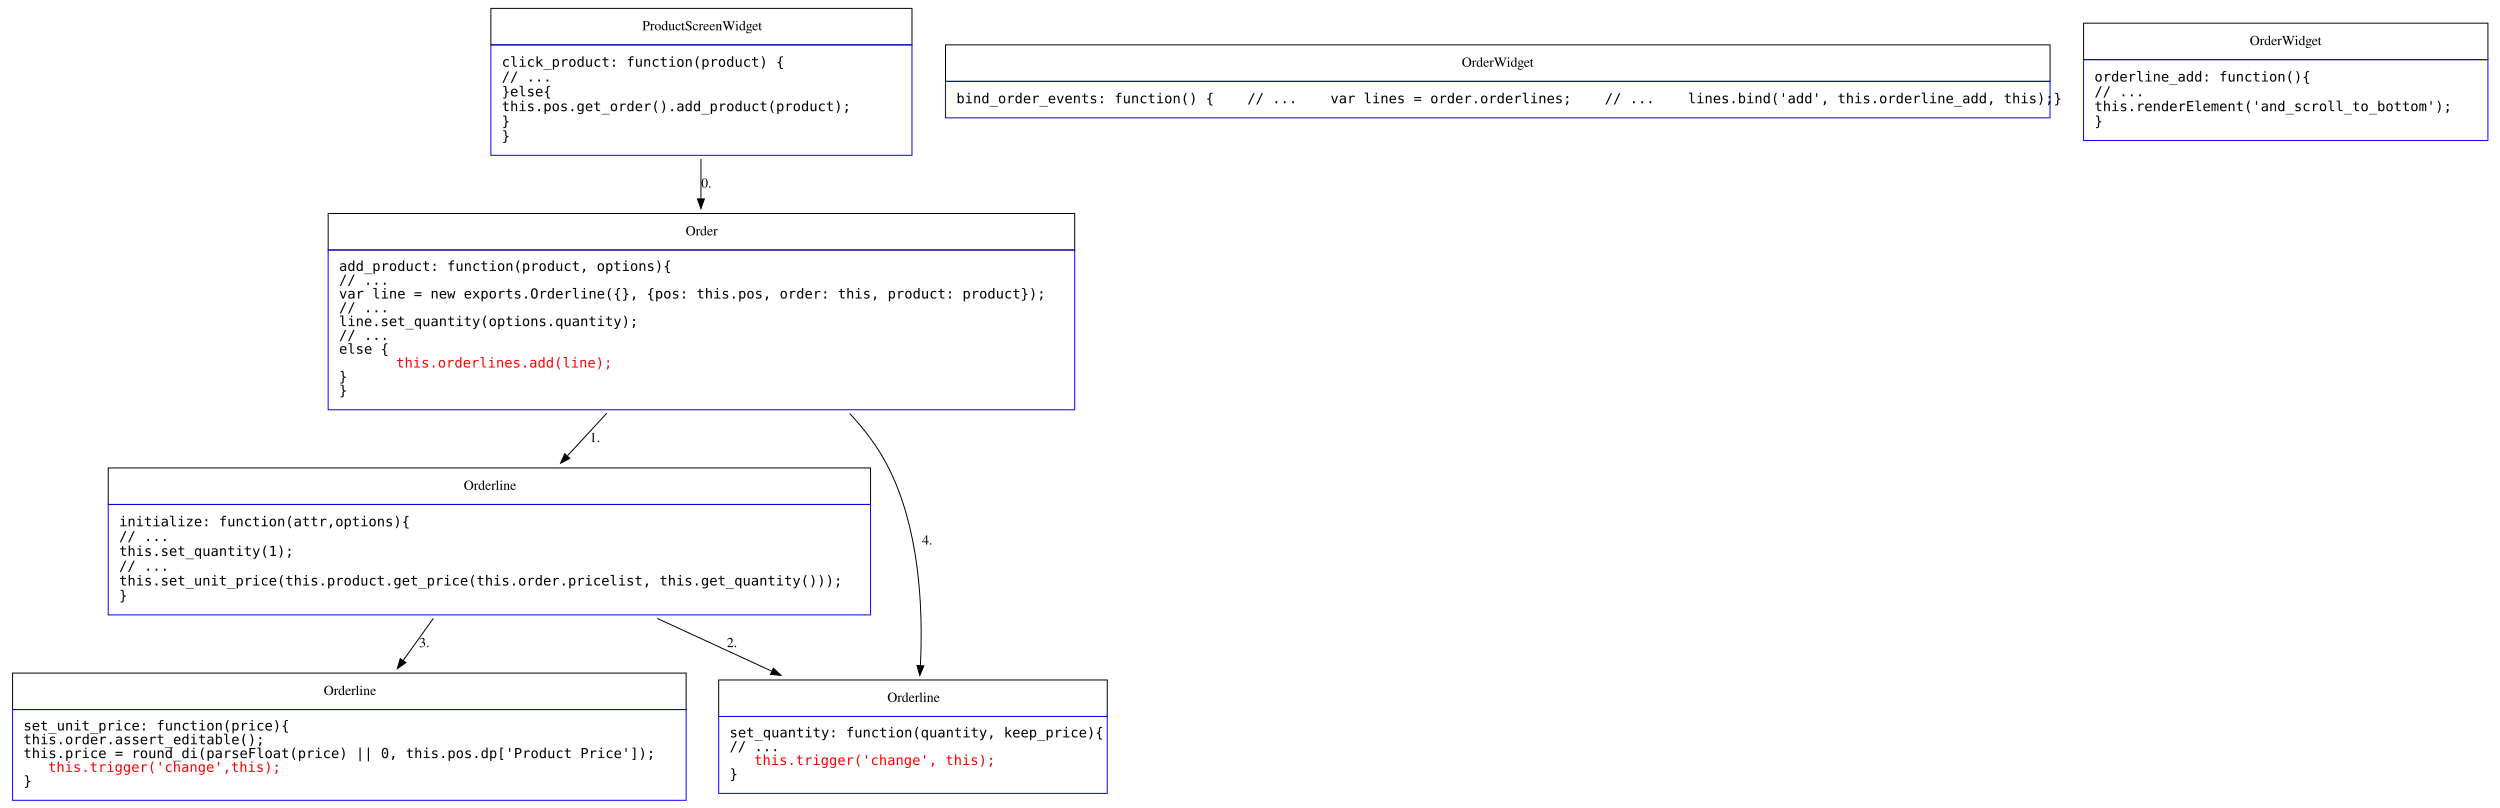
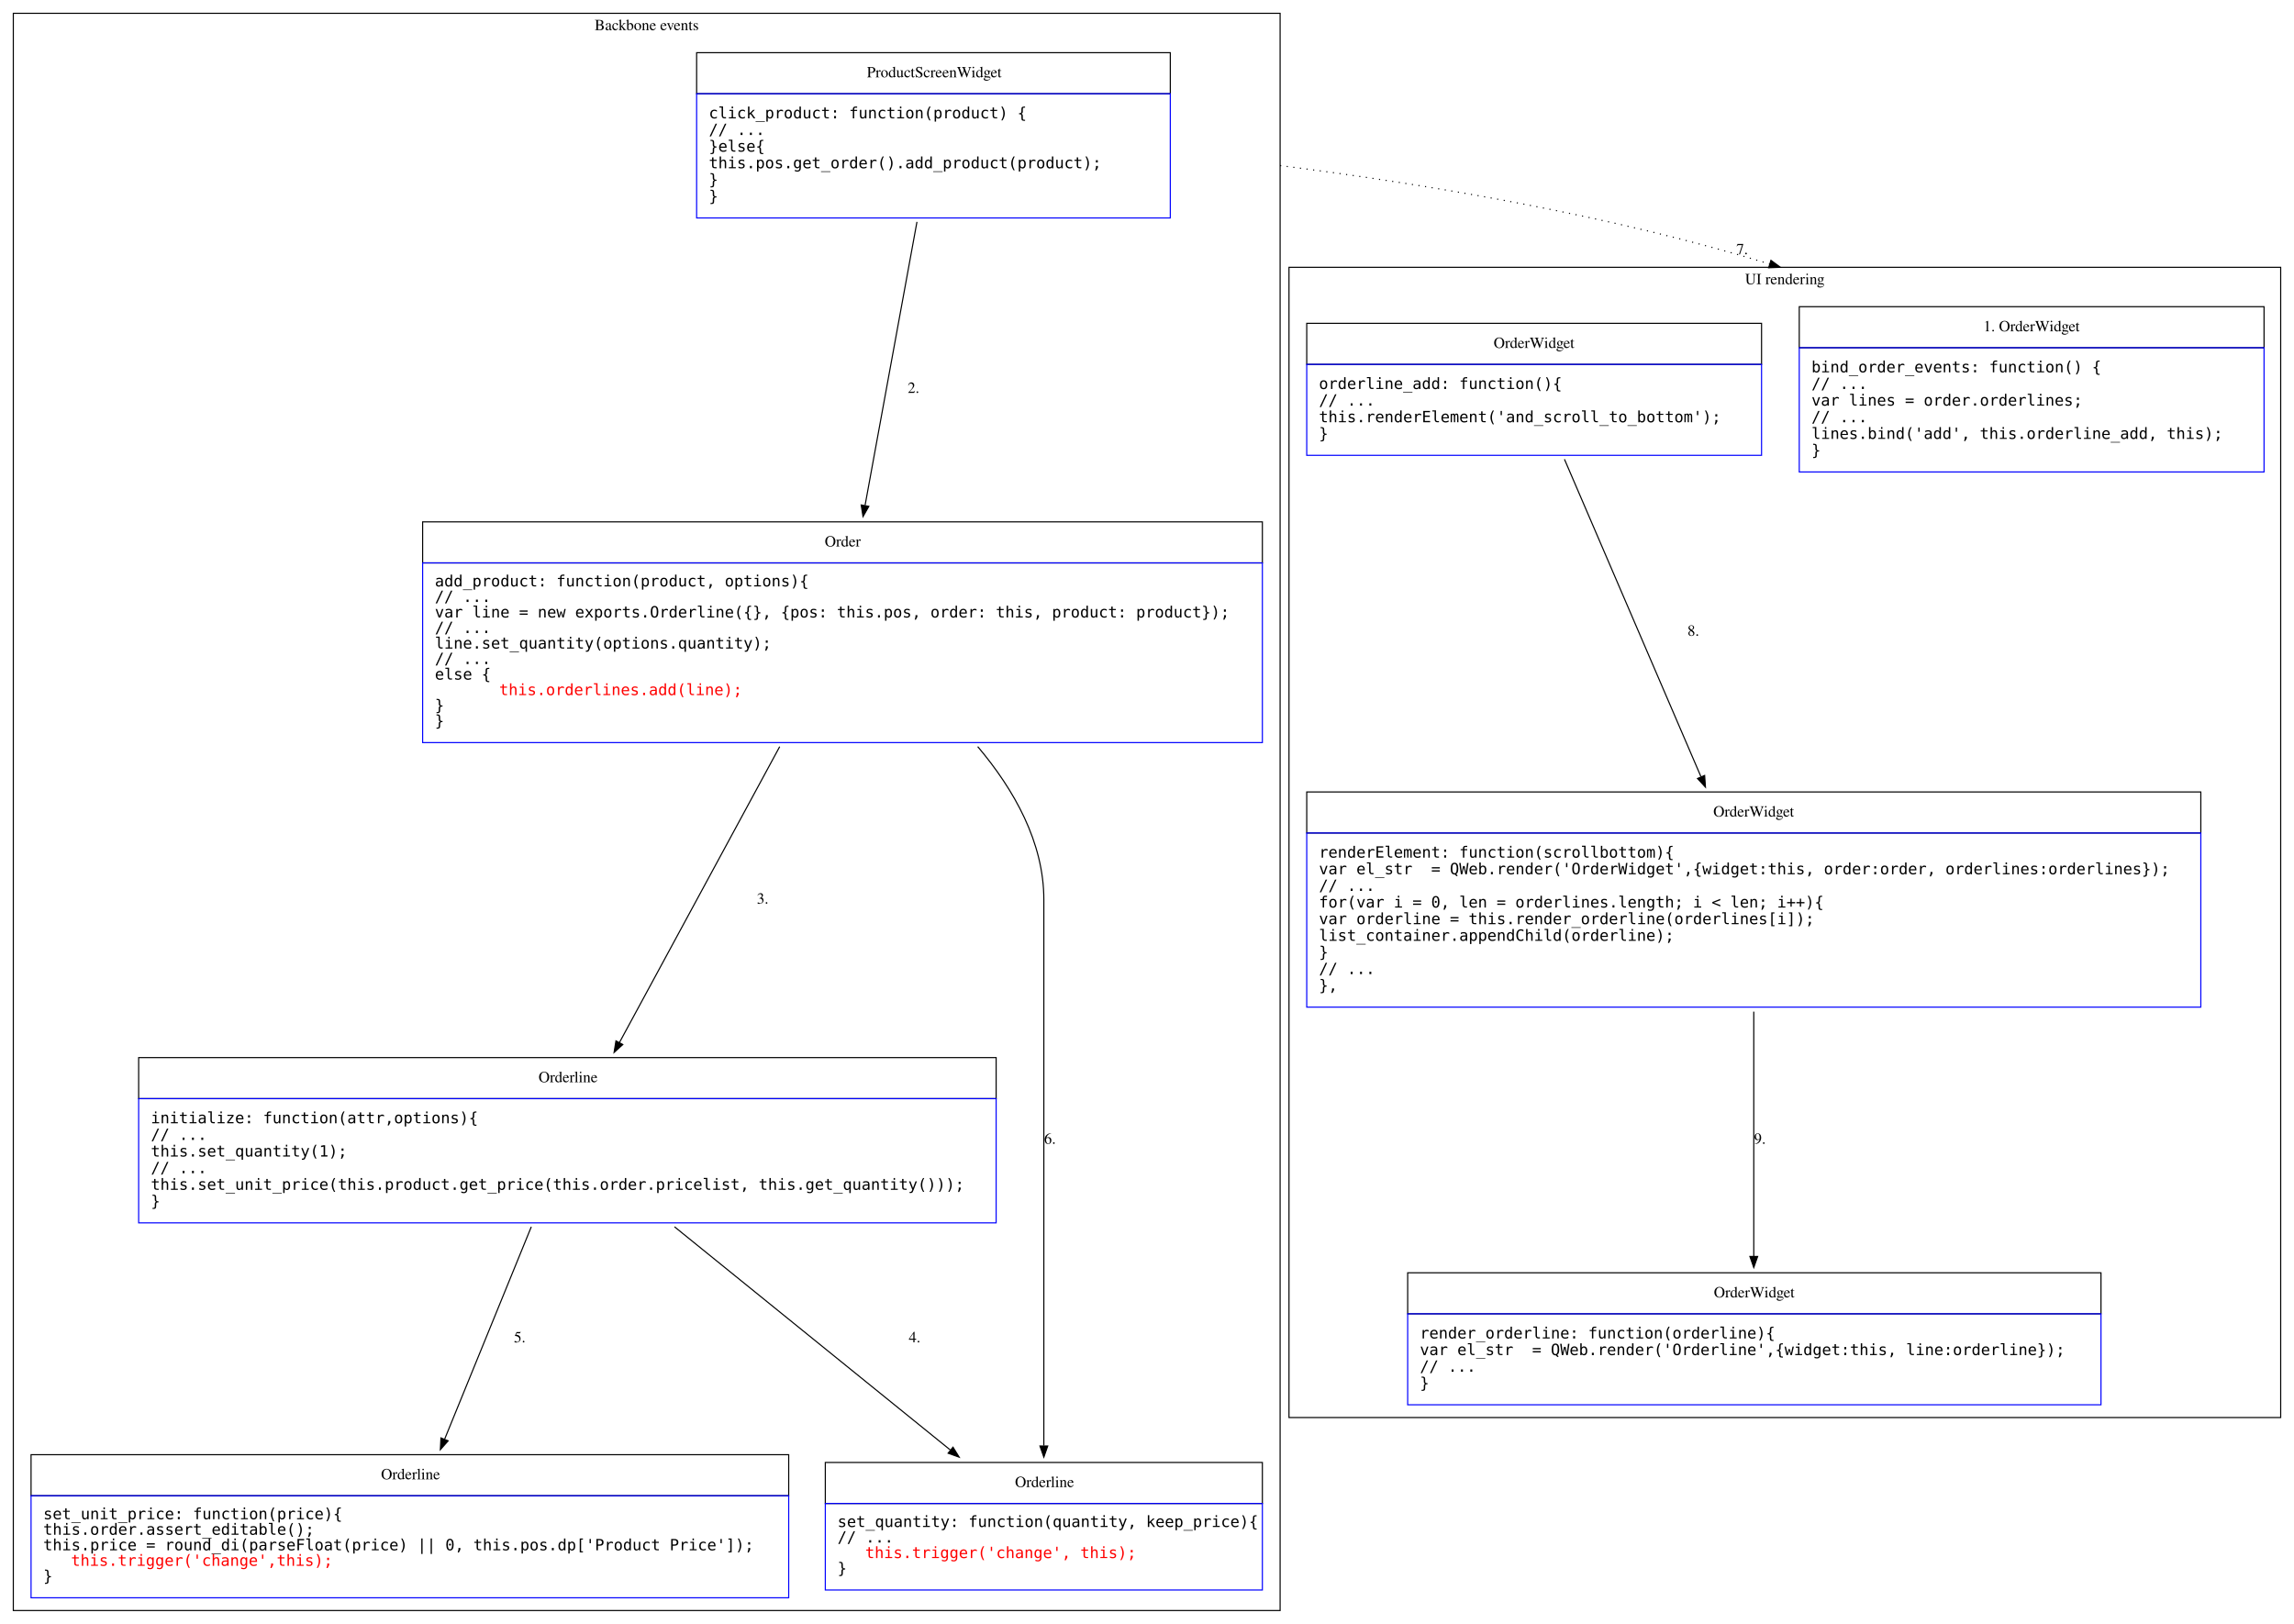
- <svg xmlns="http://www.w3.org/2000/svg" xmlns:xlink="http://www.w3.org/1999/xlink" width="2535pt" height="819pt" viewBox="0.00 0.00 2534.50 819.00">
-   <g id="graph0" class="graph" transform="scale(1 1) rotate(0) translate(4 815)">
+ <svg xmlns="http://www.w3.org/2000/svg" xmlns:xlink="http://www.w3.org/1999/xlink" width="2068pt" height="1464pt" viewBox="0.00 0.00 2068.00 1464.00">
+   <g id="graph0" class="graph" transform="scale(1 1) rotate(0) translate(4 1460)">
+     <g id="clust1" class="cluster">
+       <polygon fill="transparent" stroke="#000000" points="8,-8 8,-1448 1150,-1448 1150,-8 8,-8" />
+       <text text-anchor="middle" x="579" y="-1432.8" font-family="Times,serif" font-size="14.00" fill="#000000">Backbone events</text>
+     </g>
+     <g id="clust2" class="cluster">
+       <polygon fill="transparent" stroke="#000000" points="1158,-182 1158,-1219 2052,-1219 2052,-182 1158,-182" />
+       <text text-anchor="middle" x="1605" y="-1203.8" font-family="Times,serif" font-size="14.00" fill="#000000">UI rendering</text>
+     </g>
    <g id="node1" class="node">
-       <polygon fill="none" stroke="#000000" points="493.5,-769.5 493.5,-806.5 920.5,-806.5 920.5,-769.5 493.5,-769.5" />
-       <text text-anchor="start" x="647" y="-784.3" font-family="Times,serif" font-size="14.00" fill="#000000">ProductScreenWidget</text>
+       <polygon fill="none" stroke="#000000" points="624,-1375.5 624,-1412.5 1051,-1412.5 1051,-1375.5 624,-1375.5" />
+       <text text-anchor="start" x="777.5" y="-1390.3" font-family="Times,serif" font-size="14.00" fill="#000000">ProductScreenWidget</text>
      <g id="a_node1_0">
        <a xlink:href="https://github.com/odoo/odoo/blob/70fc0ff01386a04a33883293fa35d2233701a761/addons/point_of_sale/static/src/js/screens.js#L1087" xlink:title="&lt;TABLE&gt;">
-           <polygon fill="none" stroke="#0000ff" points="493.5,-657.5 493.5,-769.5 920.5,-769.5 920.5,-657.5 493.5,-657.5" />
-           <text text-anchor="start" x="504.5" y="-747.3" font-family="monospace" font-size="14.00" fill="#000000">click_product: function(product) {</text>
-           <text text-anchor="start" x="504.5" y="-732.3" font-family="monospace" font-size="14.00" fill="#000000">   // ...</text>
-           <text text-anchor="start" x="504.5" y="-717.3" font-family="monospace" font-size="14.00" fill="#000000">   }else{</text>
-           <text text-anchor="start" x="504.5" y="-702.3" font-family="monospace" font-size="14.00" fill="#000000">       this.pos.get_order().add_product(product);</text>
-           <text text-anchor="start" x="504.5" y="-687.3" font-family="monospace" font-size="14.00" fill="#000000">   }</text>
-           <text text-anchor="start" x="504.5" y="-672.3" font-family="monospace" font-size="14.00" fill="#000000">}</text>
+           <polygon fill="none" stroke="#0000ff" points="624,-1263.5 624,-1375.5 1051,-1375.5 1051,-1263.5 624,-1263.5" />
+           <text text-anchor="start" x="635" y="-1353.3" font-family="monospace" font-size="14.00" fill="#000000">click_product: function(product) {</text>
+           <text text-anchor="start" x="635" y="-1338.3" font-family="monospace" font-size="14.00" fill="#000000">   // ...</text>
+           <text text-anchor="start" x="635" y="-1323.3" font-family="monospace" font-size="14.00" fill="#000000">   }else{</text>
+           <text text-anchor="start" x="635" y="-1308.3" font-family="monospace" font-size="14.00" fill="#000000">       this.pos.get_order().add_product(product);</text>
+           <text text-anchor="start" x="635" y="-1293.3" font-family="monospace" font-size="14.00" fill="#000000">   }</text>
+           <text text-anchor="start" x="635" y="-1278.3" font-family="monospace" font-size="14.00" fill="#000000">}</text>
        </a>
      </g>
    </g>
    <g id="node2" class="node">
-       <polygon fill="none" stroke="#000000" points="328.5,-561.5 328.5,-598.5 1085.5,-598.5 1085.5,-561.5 328.5,-561.5" />
-       <text text-anchor="start" x="691" y="-576.3" font-family="Times,serif" font-size="14.00" fill="#000000">Order</text>
+       <polygon fill="none" stroke="#000000" points="377,-952.5 377,-989.5 1134,-989.5 1134,-952.5 377,-952.5" />
+       <text text-anchor="start" x="739.5" y="-967.3" font-family="Times,serif" font-size="14.00" fill="#000000">Order</text>
      <g id="a_node2_1">
        <a xlink:href="https://github.com/odoo/odoo/blob/70fc0ff01386a04a33883293fa35d2233701a761/addons/point_of_sale/static/src/js/models.js#L2353" xlink:title="&lt;TABLE&gt;">
-           <polygon fill="none" stroke="#0000ff" points="328.5,-399.5 328.5,-561.5 1085.5,-561.5 1085.5,-399.5 328.5,-399.5" />
-           <text text-anchor="start" x="339.5" y="-540.3" font-family="monospace" font-size="14.00" fill="#000000">add_product: function(product, options){</text>
-           <text text-anchor="start" x="339.5" y="-526.3" font-family="monospace" font-size="14.00" fill="#000000">    // ...</text>
-           <text text-anchor="start" x="339.5" y="-512.3" font-family="monospace" font-size="14.00" fill="#000000">    var line = new exports.Orderline({}, {pos: this.pos, order: this, product: product});</text>
-           <text text-anchor="start" x="339.5" y="-498.3" font-family="monospace" font-size="14.00" fill="#000000">    // ...</text>
-           <text text-anchor="start" x="339.5" y="-484.3" font-family="monospace" font-size="14.00" fill="#000000">    line.set_quantity(options.quantity);</text>
-           <text text-anchor="start" x="339.5" y="-470.3" font-family="monospace" font-size="14.00" fill="#000000">    // ...</text>
-           <text text-anchor="start" x="339.5" y="-456.3" font-family="monospace" font-size="14.00" fill="#000000">    else {</text>
-           <text text-anchor="start" x="339.5" y="-442.3" font-family="monospace" font-size="14.00" fill="#000000">       </text>
-           <text text-anchor="start" x="397.5" y="-442.3" font-family="monospace" font-size="14.00" fill="#ff0000">this.orderlines.add(line);</text>
-           <text text-anchor="start" x="339.5" y="-428.3" font-family="monospace" font-size="14.00" fill="#000000">    }</text>
-           <text text-anchor="start" x="339.5" y="-414.3" font-family="monospace" font-size="14.00" fill="#000000">}</text>
+           <polygon fill="none" stroke="#0000ff" points="377,-790.5 377,-952.5 1134,-952.5 1134,-790.5 377,-790.5" />
+           <text text-anchor="start" x="388" y="-931.3" font-family="monospace" font-size="14.00" fill="#000000">add_product: function(product, options){</text>
+           <text text-anchor="start" x="388" y="-917.3" font-family="monospace" font-size="14.00" fill="#000000">    // ...</text>
+           <text text-anchor="start" x="388" y="-903.3" font-family="monospace" font-size="14.00" fill="#000000">    var line = new exports.Orderline({}, {pos: this.pos, order: this, product: product});</text>
+           <text text-anchor="start" x="388" y="-889.3" font-family="monospace" font-size="14.00" fill="#000000">    // ...</text>
+           <text text-anchor="start" x="388" y="-875.3" font-family="monospace" font-size="14.00" fill="#000000">    line.set_quantity(options.quantity);</text>
+           <text text-anchor="start" x="388" y="-861.3" font-family="monospace" font-size="14.00" fill="#000000">    // ...</text>
+           <text text-anchor="start" x="388" y="-847.3" font-family="monospace" font-size="14.00" fill="#000000">    else {</text>
+           <text text-anchor="start" x="388" y="-833.3" font-family="monospace" font-size="14.00" fill="#000000">       </text>
+           <text text-anchor="start" x="446" y="-833.3" font-family="monospace" font-size="14.00" fill="#ff0000">this.orderlines.add(line);</text>
+           <text text-anchor="start" x="388" y="-819.3" font-family="monospace" font-size="14.00" fill="#000000">    }</text>
+           <text text-anchor="start" x="388" y="-805.3" font-family="monospace" font-size="14.00" fill="#000000">}</text>
        </a>
      </g>
    </g>
    <g id="edge1" class="edge">
-       <path fill="none" stroke="#000000" d="M706.5,-653.942C706.5,-640.992 706.5,-627.341 706.5,-613.731" />
-       <polygon fill="#000000" stroke="#000000" points="710,-613.344 706.5,-603.344 703,-613.344 710,-613.344" />
-       <text text-anchor="middle" x="712" y="-624.8" font-family="Times,serif" font-size="14.00" fill="#000000">0.</text>
+       <path fill="none" stroke="#000000" d="M822.623,-1259.952C809.673,-1189.2 790.479,-1084.339 775.846,-1004.389" />
+       <polygon fill="#000000" stroke="#000000" points="779.237,-1003.478 773.994,-994.272 772.352,-1004.739 779.237,-1003.478" />
+       <text text-anchor="middle" x="819.5" y="-1105.8" font-family="Times,serif" font-size="14.00" fill="#000000">2.</text>
+     </g>
+     <g id="node6" class="node">
+       <polygon fill="none" stroke="#000000" points="1618,-1146.5 1618,-1183.5 2037,-1183.5 2037,-1146.5 1618,-1146.5" />
+       <text text-anchor="start" x="1784" y="-1161.3" font-family="Times,serif" font-size="14.00" fill="#000000">1. OrderWidget</text>
+       <g id="a_node6_2">
+         <a xlink:href="https://github.com/odoo/odoo/blob/70fc0ff01386a04a33883293fa35d2233701a761/addons/point_of_sale/static/src/js/screens.js#L594" xlink:title="&lt;TABLE&gt;">
+           <polygon fill="none" stroke="#0000ff" points="1618,-1034.5 1618,-1146.5 2037,-1146.5 2037,-1034.5 1618,-1034.5" />
+           <text text-anchor="start" x="1629" y="-1124.3" font-family="monospace" font-size="14.00" fill="#000000">bind_order_events: function() {</text>
+           <text text-anchor="start" x="1629" y="-1109.3" font-family="monospace" font-size="14.00" fill="#000000">    // ...</text>
+           <text text-anchor="start" x="1629" y="-1094.3" font-family="monospace" font-size="14.00" fill="#000000">    var lines = order.orderlines;</text>
+           <text text-anchor="start" x="1629" y="-1079.3" font-family="monospace" font-size="14.00" fill="#000000">    // ...</text>
+           <text text-anchor="start" x="1629" y="-1064.3" font-family="monospace" font-size="14.00" fill="#000000">    lines.bind('add', this.orderline_add, this);</text>
+           <text text-anchor="start" x="1629" y="-1049.3" font-family="monospace" font-size="14.00" fill="#000000">}</text>
+         </a>
+       </g>
+     </g>
+     <g id="edge8" class="edge">
+       <path fill="none" stroke="#000000" stroke-dasharray="1,5" d="M1149.998,-1310.73C1287.034,-1293.319 1448.755,-1265.588 1591.325,-1221.992" />
+       <polygon fill="#000000" stroke="#000000" points="1592.481,-1225.299 1601,-1219 1590.412,-1218.611 1592.481,-1225.299" />
+       <text text-anchor="middle" x="1566.5" y="-1230.8" font-family="Times,serif" font-size="14.00" fill="#000000">7.</text>
    </g>
    <g id="node3" class="node">
-       <polygon fill="none" stroke="#000000" points="105.5,-303.5 105.5,-340.5 878.5,-340.5 878.5,-303.5 105.5,-303.5" />
-       <text text-anchor="start" x="466" y="-318.3" font-family="Times,serif" font-size="14.00" fill="#000000">Orderline</text>
-       <g id="a_node3_2">
+       <polygon fill="none" stroke="#000000" points="121,-469.5 121,-506.5 894,-506.5 894,-469.5 121,-469.5" />
+       <text text-anchor="start" x="481.5" y="-484.3" font-family="Times,serif" font-size="14.00" fill="#000000">Orderline</text>
+       <g id="a_node3_3">
        <a xlink:href="https://github.com/odoo/odoo/blob/70fc0ff01386a04a33883293fa35d2233701a761/addons/point_of_sale/static/src/js/models.js#L1342" xlink:title="&lt;TABLE&gt;">
-           <polygon fill="none" stroke="#0000ff" points="105.5,-191.5 105.5,-303.5 878.5,-303.5 878.5,-191.5 105.5,-191.5" />
-           <text text-anchor="start" x="116.5" y="-281.3" font-family="monospace" font-size="14.00" fill="#000000">initialize: function(attr,options){</text>
-           <text text-anchor="start" x="116.5" y="-266.3" font-family="monospace" font-size="14.00" fill="#000000">    // ...</text>
-           <text text-anchor="start" x="116.5" y="-251.3" font-family="monospace" font-size="14.00" fill="#000000">    this.set_quantity(1);</text>
-           <text text-anchor="start" x="116.5" y="-236.3" font-family="monospace" font-size="14.00" fill="#000000">    // ...</text>
-           <text text-anchor="start" x="116.5" y="-221.3" font-family="monospace" font-size="14.00" fill="#000000">    this.set_unit_price(this.product.get_price(this.order.pricelist, this.get_quantity()));</text>
-           <text text-anchor="start" x="116.5" y="-206.3" font-family="monospace" font-size="14.00" fill="#000000">}</text>
+           <polygon fill="none" stroke="#0000ff" points="121,-357.5 121,-469.5 894,-469.5 894,-357.5 121,-357.5" />
+           <text text-anchor="start" x="132" y="-447.3" font-family="monospace" font-size="14.00" fill="#000000">initialize: function(attr,options){</text>
+           <text text-anchor="start" x="132" y="-432.3" font-family="monospace" font-size="14.00" fill="#000000">    // ...</text>
+           <text text-anchor="start" x="132" y="-417.3" font-family="monospace" font-size="14.00" fill="#000000">    this.set_quantity(1);</text>
+           <text text-anchor="start" x="132" y="-402.3" font-family="monospace" font-size="14.00" fill="#000000">    // ...</text>
+           <text text-anchor="start" x="132" y="-387.3" font-family="monospace" font-size="14.00" fill="#000000">    this.set_unit_price(this.product.get_price(this.order.pricelist, this.get_quantity()));</text>
+           <text text-anchor="start" x="132" y="-372.3" font-family="monospace" font-size="14.00" fill="#000000">}</text>
        </a>
      </g>
    </g>
    <g id="edge2" class="edge">
-       <path fill="none" stroke="#000000" d="M610.946,-395.946C597.698,-381.589 584.205,-366.966 571.285,-352.965" />
-       <polygon fill="#000000" stroke="#000000" points="573.526,-350.232 564.172,-345.256 568.381,-354.979 573.526,-350.232" />
-       <text text-anchor="middle" x="599" y="-366.8" font-family="Times,serif" font-size="14.00" fill="#000000">1.</text>
+       <path fill="none" stroke="#000000" d="M698.88,-786.859C655.354,-706.477 595.7,-596.309 554.516,-520.251" />
+       <polygon fill="#000000" stroke="#000000" points="557.427,-518.276 549.587,-511.149 551.271,-521.609 557.427,-518.276" />
+       <text text-anchor="middle" x="683.5" y="-645.3" font-family="Times,serif" font-size="14.00" fill="#000000">3.</text>
    </g>
    <g id="node5" class="node">
-       <polygon fill="none" stroke="#000000" points="724.5,-88.5 724.5,-125.5 1118.5,-125.5 1118.5,-88.5 724.5,-88.5" />
-       <text text-anchor="start" x="895.5" y="-103.3" font-family="Times,serif" font-size="14.00" fill="#000000">Orderline</text>
-       <g id="a_node5_3">
+       <polygon fill="none" stroke="#000000" points="740,-104.5 740,-141.5 1134,-141.5 1134,-104.5 740,-104.5" />
+       <text text-anchor="start" x="911" y="-119.3" font-family="Times,serif" font-size="14.00" fill="#000000">Orderline</text>
+       <g id="a_node5_4">
        <a xlink:href="https://github.com/odoo/odoo/blob/70fc0ff01386a04a33883293fa35d2233701a761/addons/point_of_sale/static/src/js/models.js#L1425" xlink:title="&lt;TABLE&gt;">
-           <polygon fill="none" stroke="#0000ff" points="724.5,-10.5 724.5,-88.5 1118.5,-88.5 1118.5,-10.5 724.5,-10.5" />
-           <text text-anchor="start" x="735.5" y="-67.3" font-family="monospace" font-size="14.00" fill="#000000">set_quantity: function(quantity, keep_price){</text>
-           <text text-anchor="start" x="735.5" y="-53.3" font-family="monospace" font-size="14.00" fill="#000000">    // ...</text>
-           <text text-anchor="start" x="735.5" y="-39.3" font-family="monospace" font-size="14.00" fill="#000000">   </text>
-           <text text-anchor="start" x="760.5" y="-39.3" font-family="monospace" font-size="14.00" fill="#ff0000">this.trigger('change', this);</text>
-           <text text-anchor="start" x="735.5" y="-25.3" font-family="monospace" font-size="14.00" fill="#000000">}</text>
+           <polygon fill="none" stroke="#0000ff" points="740,-26.5 740,-104.5 1134,-104.5 1134,-26.5 740,-26.5" />
+           <text text-anchor="start" x="751" y="-83.3" font-family="monospace" font-size="14.00" fill="#000000">set_quantity: function(quantity, keep_price){</text>
+           <text text-anchor="start" x="751" y="-69.3" font-family="monospace" font-size="14.00" fill="#000000">    // ...</text>
+           <text text-anchor="start" x="751" y="-55.3" font-family="monospace" font-size="14.00" fill="#000000">   </text>
+           <text text-anchor="start" x="776" y="-55.3" font-family="monospace" font-size="14.00" fill="#ff0000">this.trigger('change', this);</text>
+           <text text-anchor="start" x="751" y="-41.3" font-family="monospace" font-size="14.00" fill="#000000">}</text>
        </a>
      </g>
    </g>
    <g id="edge5" class="edge">
-       <path fill="none" stroke="#000000" d="M857.36,-395.638C871.854,-380.196 884.755,-363.264 894.5,-345 928.234,-281.774 931.905,-198.8 929.047,-140.299" />
-       <polygon fill="#000000" stroke="#000000" points="932.525,-139.822 928.466,-130.036 925.537,-140.218 932.525,-139.822" />
-       <text text-anchor="middle" x="936" y="-262.8" font-family="Times,serif" font-size="14.00" fill="#000000">4.</text>
+       <path fill="none" stroke="#000000" d="M877.406,-786.871C910.329,-747.899 937,-700.45 937,-649 937,-649 937,-649 937,-253.5 937,-221.743 937,-186.628 937,-156.673" />
+       <polygon fill="#000000" stroke="#000000" points="940.5,-156.306 937,-146.306 933.5,-156.307 940.5,-156.306" />
+       <text text-anchor="middle" x="942.5" y="-428.8" font-family="Times,serif" font-size="14.00" fill="#000000">6.</text>
    </g>
    <g id="node4" class="node">
-       <polygon fill="none" stroke="#000000" points="8.5,-95.5 8.5,-132.5 691.5,-132.5 691.5,-95.5 8.5,-95.5" />
-       <text text-anchor="start" x="324" y="-110.3" font-family="Times,serif" font-size="14.00" fill="#000000">Orderline</text>
-       <g id="a_node4_4">
+       <polygon fill="none" stroke="#000000" points="24,-111.5 24,-148.5 707,-148.5 707,-111.5 24,-111.5" />
+       <text text-anchor="start" x="339.5" y="-126.3" font-family="Times,serif" font-size="14.00" fill="#000000">Orderline</text>
+       <g id="a_node4_5">
        <a xlink:href="https://github.com/odoo/odoo/blob/70fc0ff01386a04a33883293fa35d2233701a761/addons/point_of_sale/static/src/js/models.js#L1645" xlink:title="&lt;TABLE&gt;">
-           <polygon fill="none" stroke="#0000ff" points="8.5,-3.5 8.5,-95.5 691.5,-95.5 691.5,-3.5 8.5,-3.5" />
-           <text text-anchor="start" x="19.5" y="-74.3" font-family="monospace" font-size="14.00" fill="#000000">set_unit_price: function(price){</text>
-           <text text-anchor="start" x="19.5" y="-60.3" font-family="monospace" font-size="14.00" fill="#000000">    this.order.assert_editable();</text>
-           <text text-anchor="start" x="19.5" y="-46.3" font-family="monospace" font-size="14.00" fill="#000000">    this.price = round_di(parseFloat(price) || 0, this.pos.dp['Product Price']);</text>
-           <text text-anchor="start" x="19.5" y="-32.3" font-family="monospace" font-size="14.00" fill="#000000">   </text>
-           <text text-anchor="start" x="44.5" y="-32.3" font-family="monospace" font-size="14.00" fill="#ff0000">this.trigger('change',this);</text>
-           <text text-anchor="start" x="19.5" y="-18.3" font-family="monospace" font-size="14.00" fill="#000000">}</text>
+           <polygon fill="none" stroke="#0000ff" points="24,-19.5 24,-111.5 707,-111.5 707,-19.5 24,-19.5" />
+           <text text-anchor="start" x="35" y="-90.3" font-family="monospace" font-size="14.00" fill="#000000">set_unit_price: function(price){</text>
+           <text text-anchor="start" x="35" y="-76.3" font-family="monospace" font-size="14.00" fill="#000000">    this.order.assert_editable();</text>
+           <text text-anchor="start" x="35" y="-62.3" font-family="monospace" font-size="14.00" fill="#000000">    this.price = round_di(parseFloat(price) || 0, this.pos.dp['Product Price']);</text>
+           <text text-anchor="start" x="35" y="-48.3" font-family="monospace" font-size="14.00" fill="#000000">   </text>
+           <text text-anchor="start" x="60" y="-48.3" font-family="monospace" font-size="14.00" fill="#ff0000">this.trigger('change',this);</text>
+           <text text-anchor="start" x="35" y="-34.3" font-family="monospace" font-size="14.00" fill="#000000">}</text>
        </a>
      </g>
    </g>
    <g id="edge4" class="edge">
-       <path fill="none" stroke="#000000" d="M435.174,-187.961C425.076,-173.881 414.564,-159.224 404.505,-145.196" />
-       <polygon fill="#000000" stroke="#000000" points="407.312,-143.106 398.64,-137.019 401.624,-147.185 407.312,-143.106" />
-       <text text-anchor="middle" x="426" y="-158.8" font-family="Times,serif" font-size="14.00" fill="#000000">3.</text>
+       <path fill="none" stroke="#000000" d="M474.955,-353.968C451.593,-296.715 420.081,-219.488 396.781,-162.386" />
+       <polygon fill="#000000" stroke="#000000" points="399.987,-160.98 392.969,-153.043 393.506,-163.624 399.987,-160.98" />
+       <text text-anchor="middle" x="464.5" y="-249.8" font-family="Times,serif" font-size="14.00" fill="#000000">5.</text>
    </g>
    <g id="edge3" class="edge">
-       <path fill="none" stroke="#000000" d="M662.065,-187.961C700.542,-170.244 741.004,-151.612 778.226,-134.473" />
-       <polygon fill="#000000" stroke="#000000" points="779.997,-137.511 787.616,-130.149 777.069,-131.152 779.997,-137.511" />
-       <text text-anchor="middle" x="738" y="-158.8" font-family="Times,serif" font-size="14.00" fill="#000000">2.</text>
+       <path fill="none" stroke="#000000" d="M604.037,-353.968C678.81,-293.454 781.154,-210.627 852.566,-152.833" />
+       <polygon fill="#000000" stroke="#000000" points="855.11,-155.276 860.682,-146.265 850.706,-149.835 855.11,-155.276" />
+       <text text-anchor="middle" x="820.5" y="-249.8" font-family="Times,serif" font-size="14.00" fill="#000000">4.</text>
    </g>
-     <g id="node6" class="node">
-       <polygon fill="none" stroke="#000000" points="954.5,-732.5 954.5,-769.5 2074.5,-769.5 2074.5,-732.5 954.5,-732.5" />
-       <text text-anchor="start" x="1478" y="-747.3" font-family="Times,serif" font-size="14.00" fill="#000000">OrderWidget</text>
-       <g id="a_node6_5">
-         <a xlink:href="https://github.com/odoo/odoo/blob/70fc0ff01386a04a33883293fa35d2233701a761/addons/point_of_sale/static/src/js/screens.js#L594" xlink:title="&lt;TABLE&gt;">
-           <polygon fill="none" stroke="#0000ff" points="954.5,-695.5 954.5,-732.5 2074.5,-732.5 2074.5,-695.5 954.5,-695.5" />
-           <text text-anchor="start" x="965.5" y="-710.3" font-family="monospace" font-size="14.00" fill="#000000">bind_order_events: function() {    // ...    var lines = order.orderlines;    // ...    lines.bind('add', this.orderline_add, this);}</text>
+     <g id="node7" class="node">
+       <polygon fill="none" stroke="#000000" points="1174,-1131.5 1174,-1168.5 1584,-1168.5 1584,-1131.5 1174,-1131.5" />
+       <text text-anchor="start" x="1342.5" y="-1146.3" font-family="Times,serif" font-size="14.00" fill="#000000">OrderWidget</text>
+       <g id="a_node7_6">
+         <a xlink:href="https://github.com/odoo/odoo/blob/70fc0ff01386a04a33883293fa35d2233701a761/addons/point_of_sale/static/src/js/screens.js#L581" xlink:title="&lt;TABLE&gt;">
+           <polygon fill="none" stroke="#0000ff" points="1174,-1049.5 1174,-1131.5 1584,-1131.5 1584,-1049.5 1174,-1049.5" />
+           <text text-anchor="start" x="1185" y="-1109.3" font-family="monospace" font-size="14.00" fill="#000000">orderline_add: function(){</text>
+           <text text-anchor="start" x="1185" y="-1094.3" font-family="monospace" font-size="14.00" fill="#000000">    // ...</text>
+           <text text-anchor="start" x="1185" y="-1079.3" font-family="monospace" font-size="14.00" fill="#000000">    this.renderElement('and_scroll_to_bottom');</text>
+           <text text-anchor="start" x="1185" y="-1064.3" font-family="monospace" font-size="14.00" fill="#000000">}</text>
        </a>
      </g>
    </g>
-     <g id="node7" class="node">
-       <polygon fill="none" stroke="#000000" points="2108.5,-754.5 2108.5,-791.5 2518.5,-791.5 2518.5,-754.5 2108.5,-754.5" />
-       <text text-anchor="start" x="2277" y="-769.3" font-family="Times,serif" font-size="14.00" fill="#000000">OrderWidget</text>
-       <g id="a_node7_6">
-         <a xlink:href="https://github.com/odoo/odoo/blob/70fc0ff01386a04a33883293fa35d2233701a761/addons/point_of_sale/static/src/js/screens.js#L581" xlink:title="&lt;TABLE&gt;">
-           <polygon fill="none" stroke="#0000ff" points="2108.5,-672.5 2108.5,-754.5 2518.5,-754.5 2518.5,-672.5 2108.5,-672.5" />
-           <text text-anchor="start" x="2119.5" y="-732.3" font-family="monospace" font-size="14.00" fill="#000000">orderline_add: function(){</text>
-           <text text-anchor="start" x="2119.5" y="-717.3" font-family="monospace" font-size="14.00" fill="#000000">    // ...</text>
-           <text text-anchor="start" x="2119.5" y="-702.3" font-family="monospace" font-size="14.00" fill="#000000">    this.renderElement('and_scroll_to_bottom');</text>
-           <text text-anchor="start" x="2119.5" y="-687.3" font-family="monospace" font-size="14.00" fill="#000000">}</text>
+     <g id="node8" class="node">
+       <polygon fill="none" stroke="#000000" points="1174,-709 1174,-746 1980,-746 1980,-709 1174,-709" />
+       <text text-anchor="start" x="1540.5" y="-723.8" font-family="Times,serif" font-size="14.00" fill="#000000">OrderWidget</text>
+       <g id="a_node8_7">
+         <a xlink:href="https://github.com/odoo/odoo/blob/70fc0ff01386a04a33883293fa35d2233701a761/addons/point_of_sale/static/src/js/screens.js#L645" xlink:title="&lt;TABLE&gt;">
+           <polygon fill="none" stroke="#0000ff" points="1174,-552 1174,-709 1980,-709 1980,-552 1174,-552" />
+           <text text-anchor="start" x="1185" y="-686.8" font-family="monospace" font-size="14.00" fill="#000000">renderElement: function(scrollbottom){</text>
+           <text text-anchor="start" x="1185" y="-671.8" font-family="monospace" font-size="14.00" fill="#000000">    var el_str  = QWeb.render('OrderWidget',{widget:this, order:order, orderlines:orderlines});</text>
+           <text text-anchor="start" x="1185" y="-656.8" font-family="monospace" font-size="14.00" fill="#000000">    // ...</text>
+           <text text-anchor="start" x="1185" y="-641.8" font-family="monospace" font-size="14.00" fill="#000000">    for(var i = 0, len = orderlines.length; i &lt; len; i++){</text>
+           <text text-anchor="start" x="1185" y="-626.8" font-family="monospace" font-size="14.00" fill="#000000">        var orderline = this.render_orderline(orderlines[i]);</text>
+           <text text-anchor="start" x="1185" y="-611.8" font-family="monospace" font-size="14.00" fill="#000000">        list_container.appendChild(orderline);</text>
+           <text text-anchor="start" x="1185" y="-596.8" font-family="monospace" font-size="14.00" fill="#000000">    }</text>
+           <text text-anchor="start" x="1185" y="-581.8" font-family="monospace" font-size="14.00" fill="#000000">    // ...</text>
+           <text text-anchor="start" x="1185" y="-566.8" font-family="monospace" font-size="14.00" fill="#000000">},</text>
        </a>
      </g>
    </g>
+     <g id="edge6" class="edge">
+       <path fill="none" stroke="#000000" d="M1406.323,-1045.953C1438.035,-972.199 1490.895,-849.26 1529.399,-759.707" />
+       <polygon fill="#000000" stroke="#000000" points="1532.697,-760.898 1533.432,-750.329 1526.267,-758.133 1532.697,-760.898" />
+       <text text-anchor="middle" x="1522.5" y="-886.8" font-family="Times,serif" font-size="14.00" fill="#000000">8.</text>
+     </g>
+     <g id="node9" class="node">
+       <polygon fill="none" stroke="#000000" points="1265,-275.5 1265,-312.5 1890,-312.5 1890,-275.5 1265,-275.5" />
+       <text text-anchor="start" x="1541" y="-290.3" font-family="Times,serif" font-size="14.00" fill="#000000">OrderWidget</text>
+       <g id="a_node9_8">
+         <a xlink:href="https://github.com/odoo/odoo/blob/70fc0ff01386a04a33883293fa35d2233701a761/addons/point_of_sale/static/src/js/screens.js#L610" xlink:title="&lt;TABLE&gt;">
+           <polygon fill="none" stroke="#0000ff" points="1265,-193.5 1265,-275.5 1890,-275.5 1890,-193.5 1265,-193.5" />
+           <text text-anchor="start" x="1276" y="-253.3" font-family="monospace" font-size="14.00" fill="#000000">render_orderline: function(orderline){</text>
+           <text text-anchor="start" x="1276" y="-238.3" font-family="monospace" font-size="14.00" fill="#000000">    var el_str  = QWeb.render('Orderline',{widget:this, line:orderline});</text>
+           <text text-anchor="start" x="1276" y="-223.3" font-family="monospace" font-size="14.00" fill="#000000">    // ...</text>
+           <text text-anchor="start" x="1276" y="-208.3" font-family="monospace" font-size="14.00" fill="#000000">}</text>
+         </a>
+       </g>
+     </g>
+     <g id="edge7" class="edge">
+       <path fill="none" stroke="#000000" d="M1577,-547.919C1577,-479.086 1577,-389.529 1577,-327.346" />
+       <polygon fill="#000000" stroke="#000000" points="1580.5,-327.224 1577,-317.224 1573.5,-327.224 1580.5,-327.224" />
+       <text text-anchor="middle" x="1582.5" y="-428.8" font-family="Times,serif" font-size="14.00" fill="#000000">9.</text>
+     </g>
  </g>
</svg>
